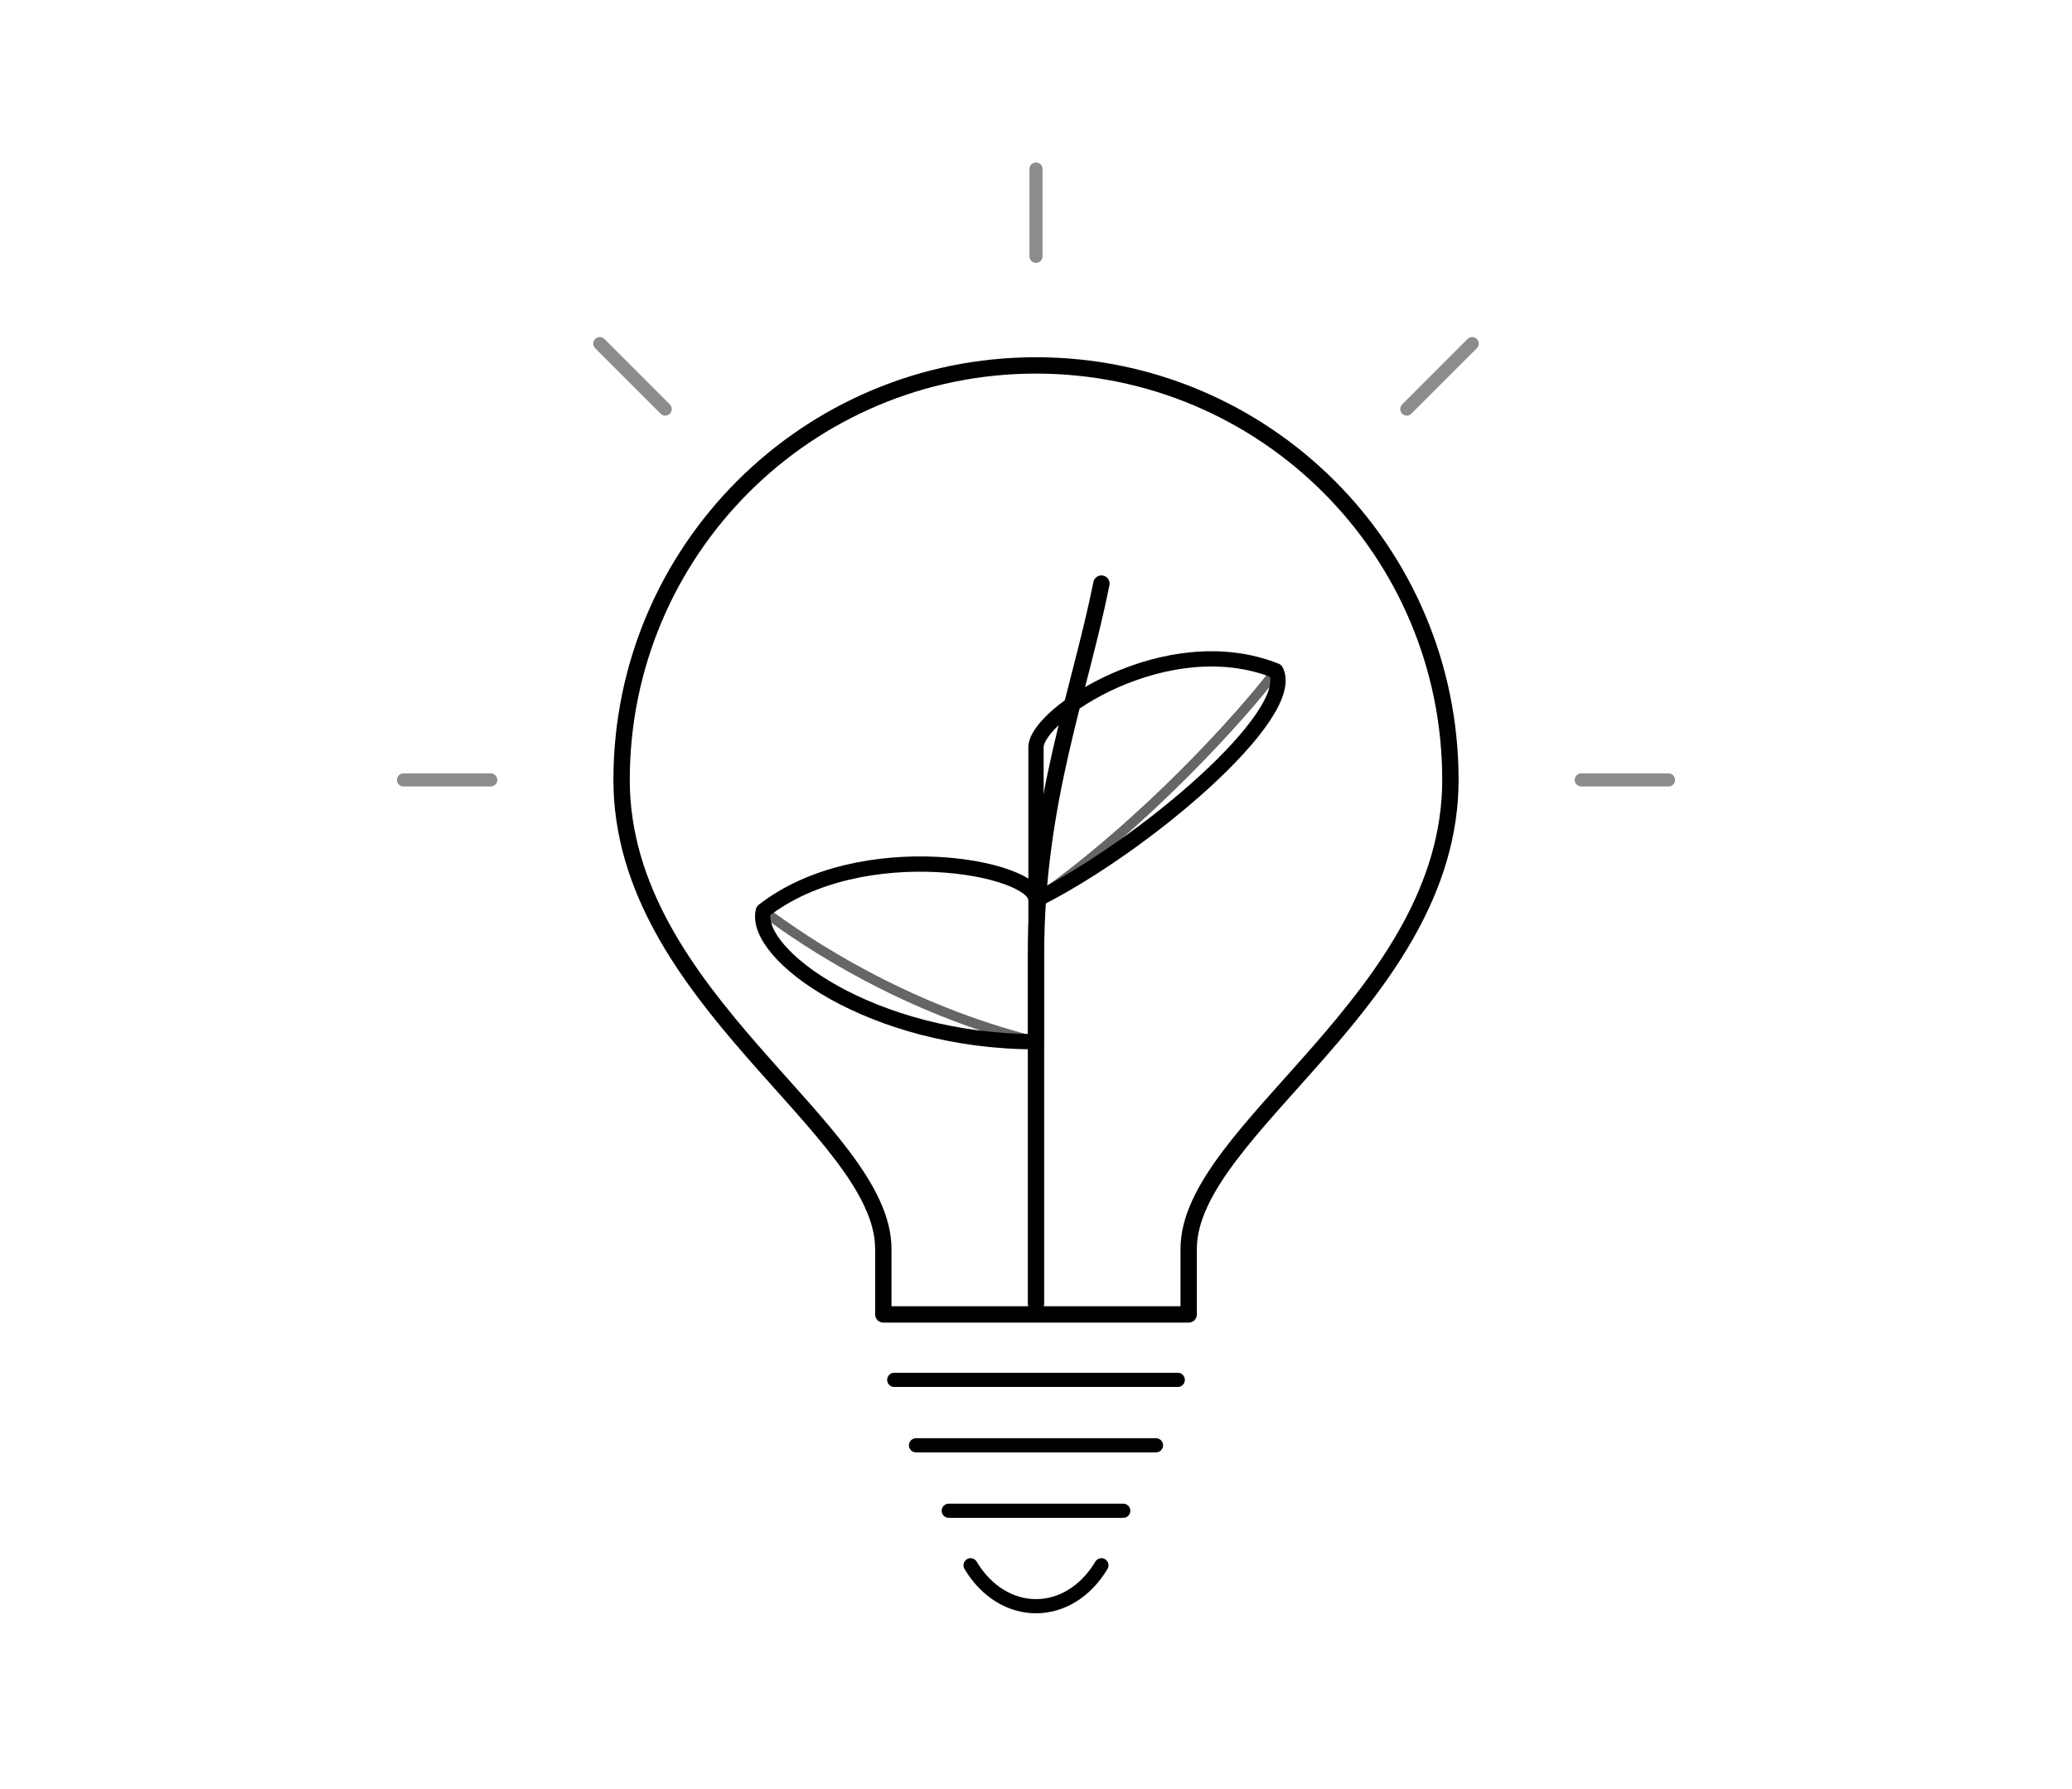
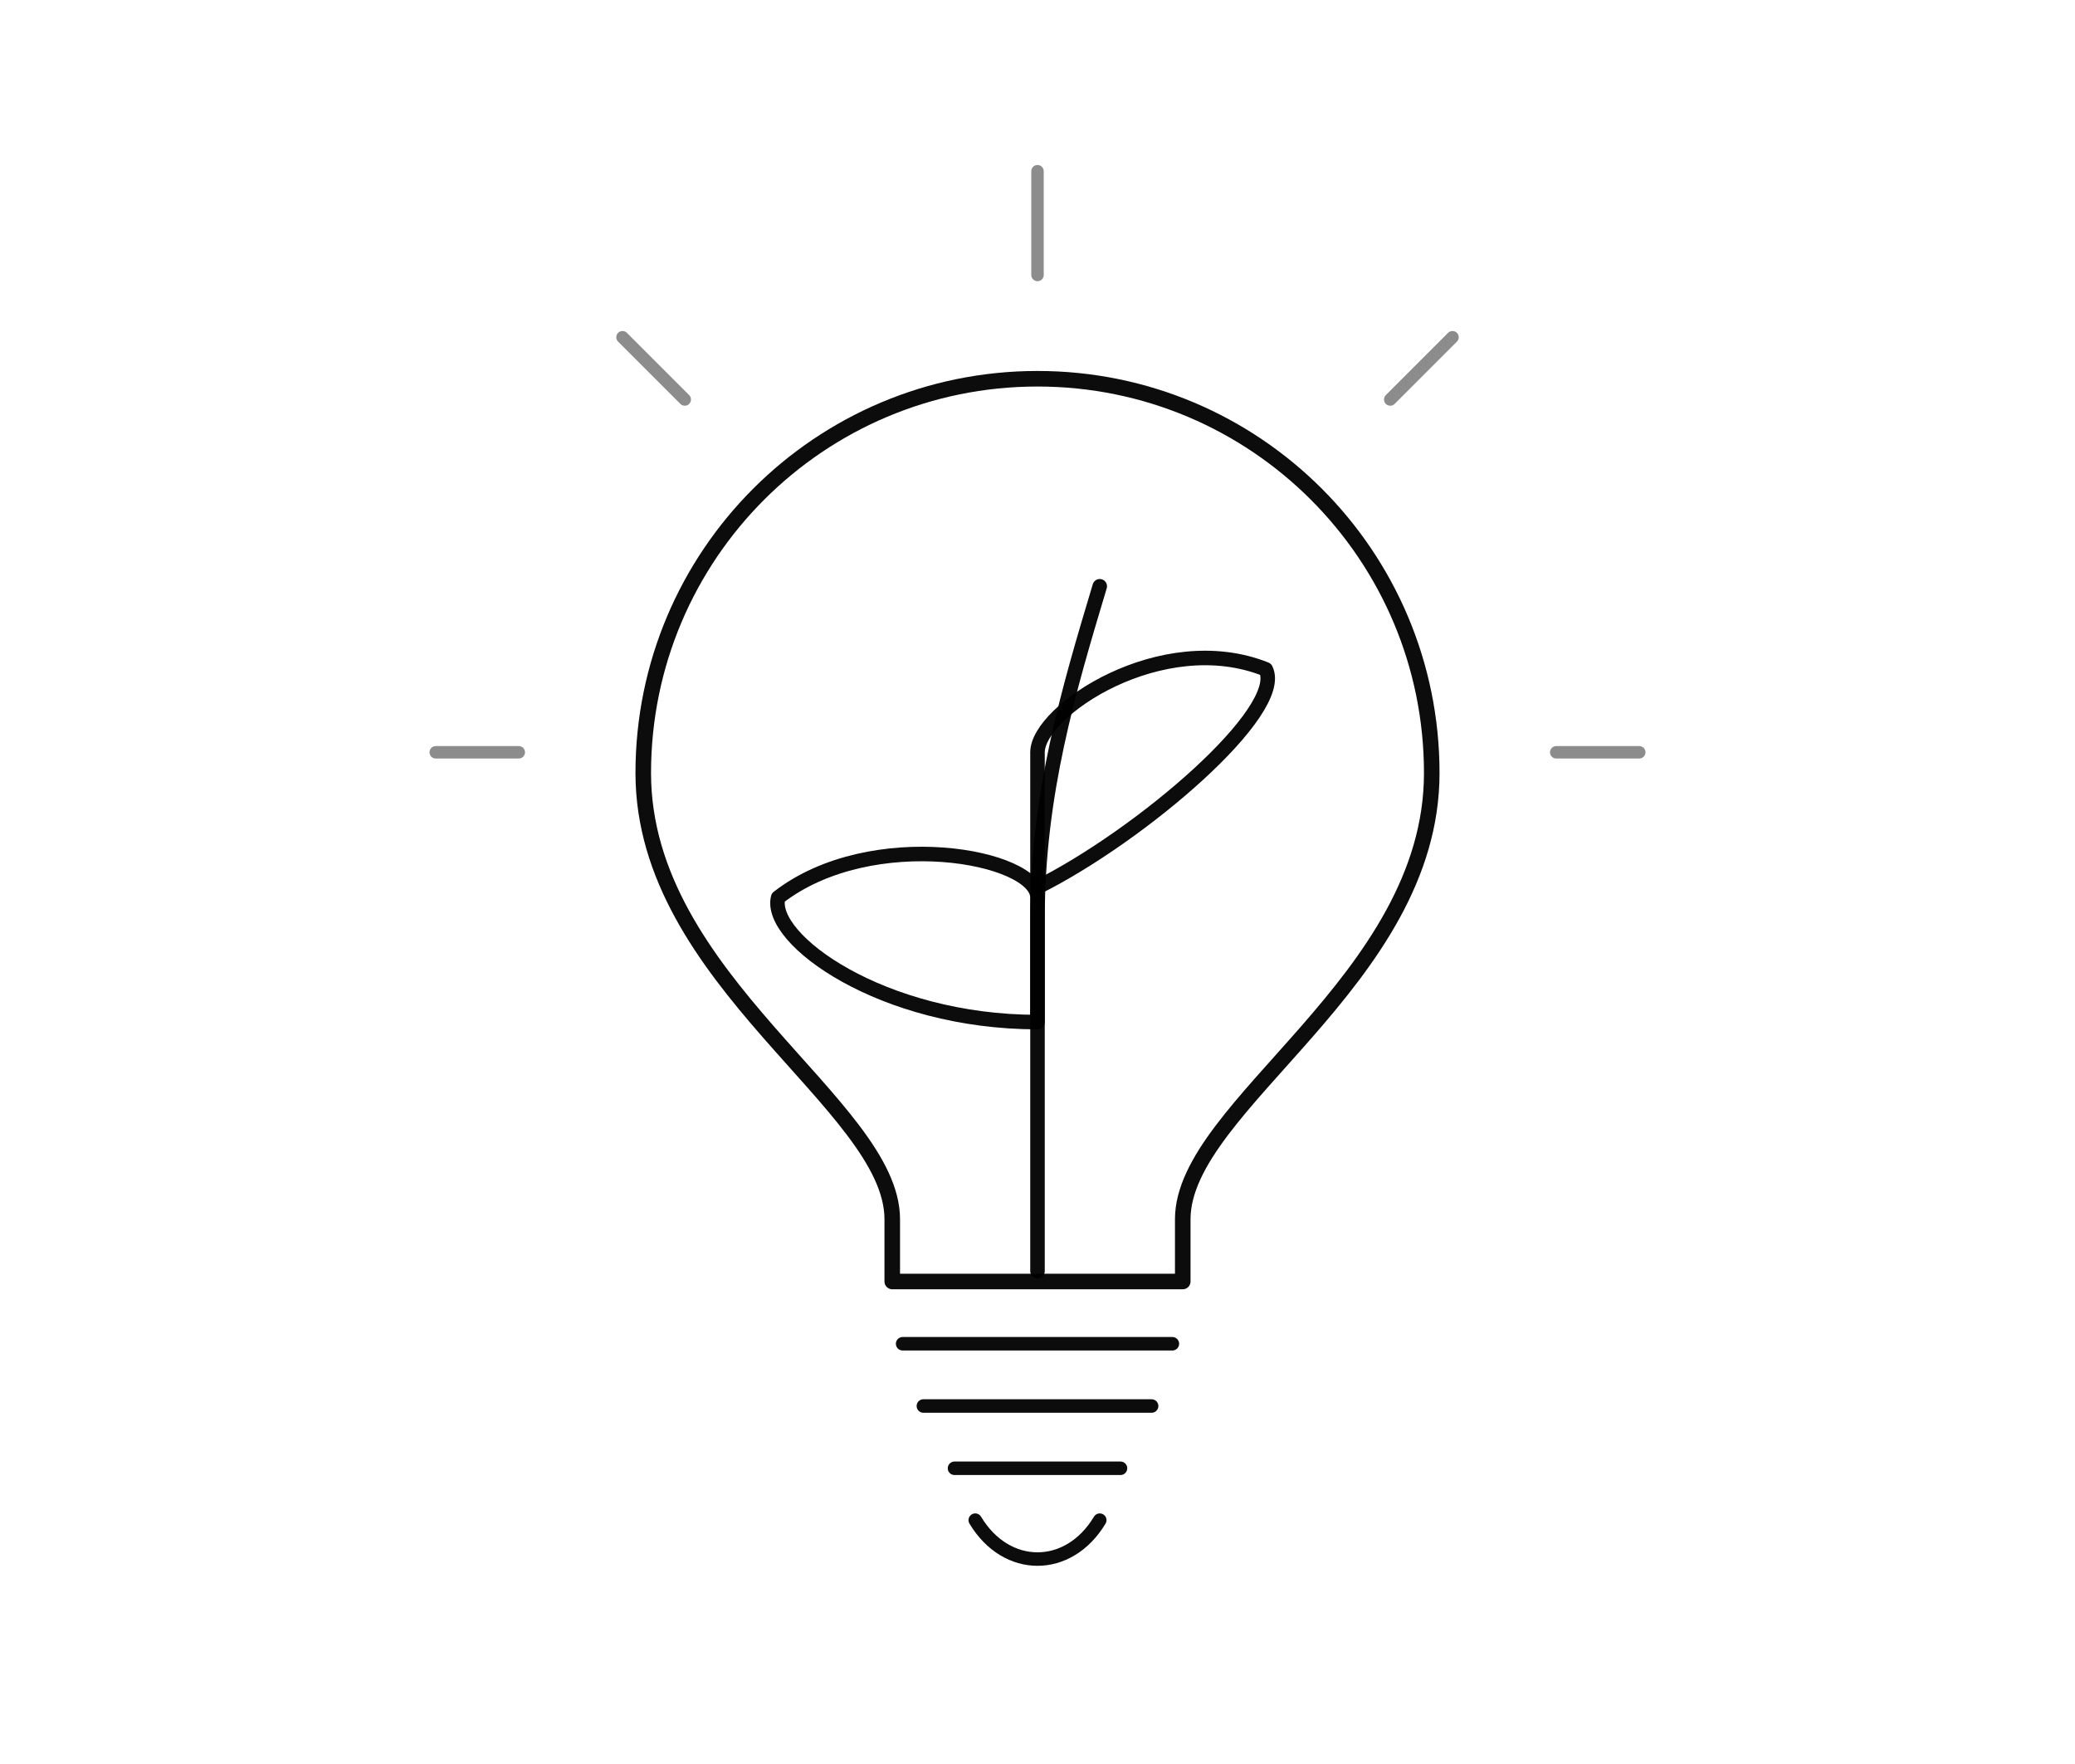
- <svg xmlns="http://www.w3.org/2000/svg" viewBox="65 10.5 190 164" width="100%" height="100%" fill="none">
-   <path d="M 146 131 L 146 125 C 146 114 122 102 122 82 C 122 61 139 44 160 44 C 181 44 198 61 198 82 C 198 102 174 114 174 125 L 174 131 Z" fill="none" stroke="currentColor" stroke-width="1.5" stroke-linejoin="round" stroke-linecap="round" />
-   <line x1="147" y1="137" x2="173" y2="137" stroke="currentColor" stroke-width="1.3" stroke-linecap="round" />
-   <line x1="149" y1="143" x2="171" y2="143" stroke="currentColor" stroke-width="1.3" stroke-linecap="round" />
-   <line x1="152" y1="149" x2="168" y2="149" stroke="currentColor" stroke-width="1.3" stroke-linecap="round" />
-   <path d="M 154 154 C 157 159 163 159 166 154" fill="none" stroke="currentColor" stroke-width="1.3" stroke-linecap="round" />
-   <path d="M 160 130 L 160 98 C 160 84 164 74 166 64" fill="none" stroke="currentColor" stroke-width="1.5" stroke-linecap="round" />
-   <path d="M 160 106 C 145 106 134 98 135 94 C 144 87 160 90 160 93 Z" fill="none" stroke="currentColor" stroke-width="1.4" stroke-linejoin="round" />
-   <path d="M 160 106 C 148 103 139 97 135 94" fill="none" stroke="currentColor" stroke-width="0.9" stroke-opacity="0.6" stroke-linecap="round" />
-   <path d="M 160 93 C 170 88 184 76 182 72 C 172 68 160 76 160 79 Z" fill="none" stroke="currentColor" stroke-width="1.4" stroke-linejoin="round" />
-   <path d="M 160 93 C 170 86 179 76 182 72" fill="none" stroke="currentColor" stroke-width="0.9" stroke-opacity="0.6" stroke-linecap="round" />
-   <line x1="160" y1="26" x2="160" y2="34" stroke="currentColor" stroke-width="1.2" stroke-linecap="round" stroke-opacity="0.45" />
-   <line x1="120" y1="42" x2="126" y2="48" stroke="currentColor" stroke-width="1.2" stroke-linecap="round" stroke-opacity="0.45" />
-   <line x1="102" y1="82" x2="110" y2="82" stroke="currentColor" stroke-width="1.2" stroke-linecap="round" stroke-opacity="0.45" />
-   <line x1="200" y1="42" x2="194" y2="48" stroke="currentColor" stroke-width="1.2" stroke-linecap="round" stroke-opacity="0.45" />
-   <line x1="218" y1="82" x2="210" y2="82" stroke="currentColor" stroke-width="1.2" stroke-linecap="round" stroke-opacity="0.45" />
+ <svg xmlns="http://www.w3.org/2000/svg" viewBox="60 7.5 200 170" width="100%" height="100%" fill="none">
+   <path d="M 146 131 L 146 125 C 146 114 122 102 122 82 C 122 61 139 44 160 44 C 181 44 198 61 198 82 C 198 102 174 114 174 125 L 174 131 Z" fill="none" stroke="currentColor" stroke-width="1.5" stroke-opacity="0.95" stroke-linejoin="round" stroke-linecap="round" />
+   <line x1="147" y1="137" x2="173" y2="137" stroke="currentColor" stroke-width="1.3" stroke-opacity="0.95" stroke-linecap="round" />
+   <line x1="149" y1="143" x2="171" y2="143" stroke="currentColor" stroke-width="1.3" stroke-opacity="0.95" stroke-linecap="round" />
+   <line x1="152" y1="149" x2="168" y2="149" stroke="currentColor" stroke-width="1.3" stroke-opacity="0.95" stroke-linecap="round" />
+   <path d="M 154 154 C 157 159 163 159 166 154" fill="none" stroke="currentColor" stroke-width="1.3" stroke-opacity="0.95" stroke-linecap="round" />
+   <path d="M 160 130 L 160 96 C 160 84 163 74 166 64" fill="none" stroke="currentColor" stroke-width="1.4" stroke-opacity="0.95" stroke-linecap="round" />
+   <path d="M 160 106 C 145 106 134 98 135 94 C 144 87 160 90 160 94 Z" fill="none" stroke="currentColor" stroke-width="1.4" stroke-opacity="0.95" stroke-linejoin="round" />
+   <path d="M 160 93 C 170 88 184 76 182 72 C 172 68 160 76 160 80 Z" fill="none" stroke="currentColor" stroke-width="1.4" stroke-opacity="0.95" stroke-linejoin="round" />
+   <line x1="160" y1="24" x2="160" y2="34" stroke="currentColor" stroke-width="1.2" stroke-linecap="round" stroke-opacity="0.45" />
+   <line x1="120" y1="40" x2="126" y2="46" stroke="currentColor" stroke-width="1.2" stroke-linecap="round" stroke-opacity="0.45" />
+   <line x1="102" y1="80" x2="110" y2="80" stroke="currentColor" stroke-width="1.2" stroke-linecap="round" stroke-opacity="0.45" />
+   <line x1="200" y1="40" x2="194" y2="46" stroke="currentColor" stroke-width="1.2" stroke-linecap="round" stroke-opacity="0.45" />
+   <line x1="218" y1="80" x2="210" y2="80" stroke="currentColor" stroke-width="1.2" stroke-linecap="round" stroke-opacity="0.45" />
</svg>
